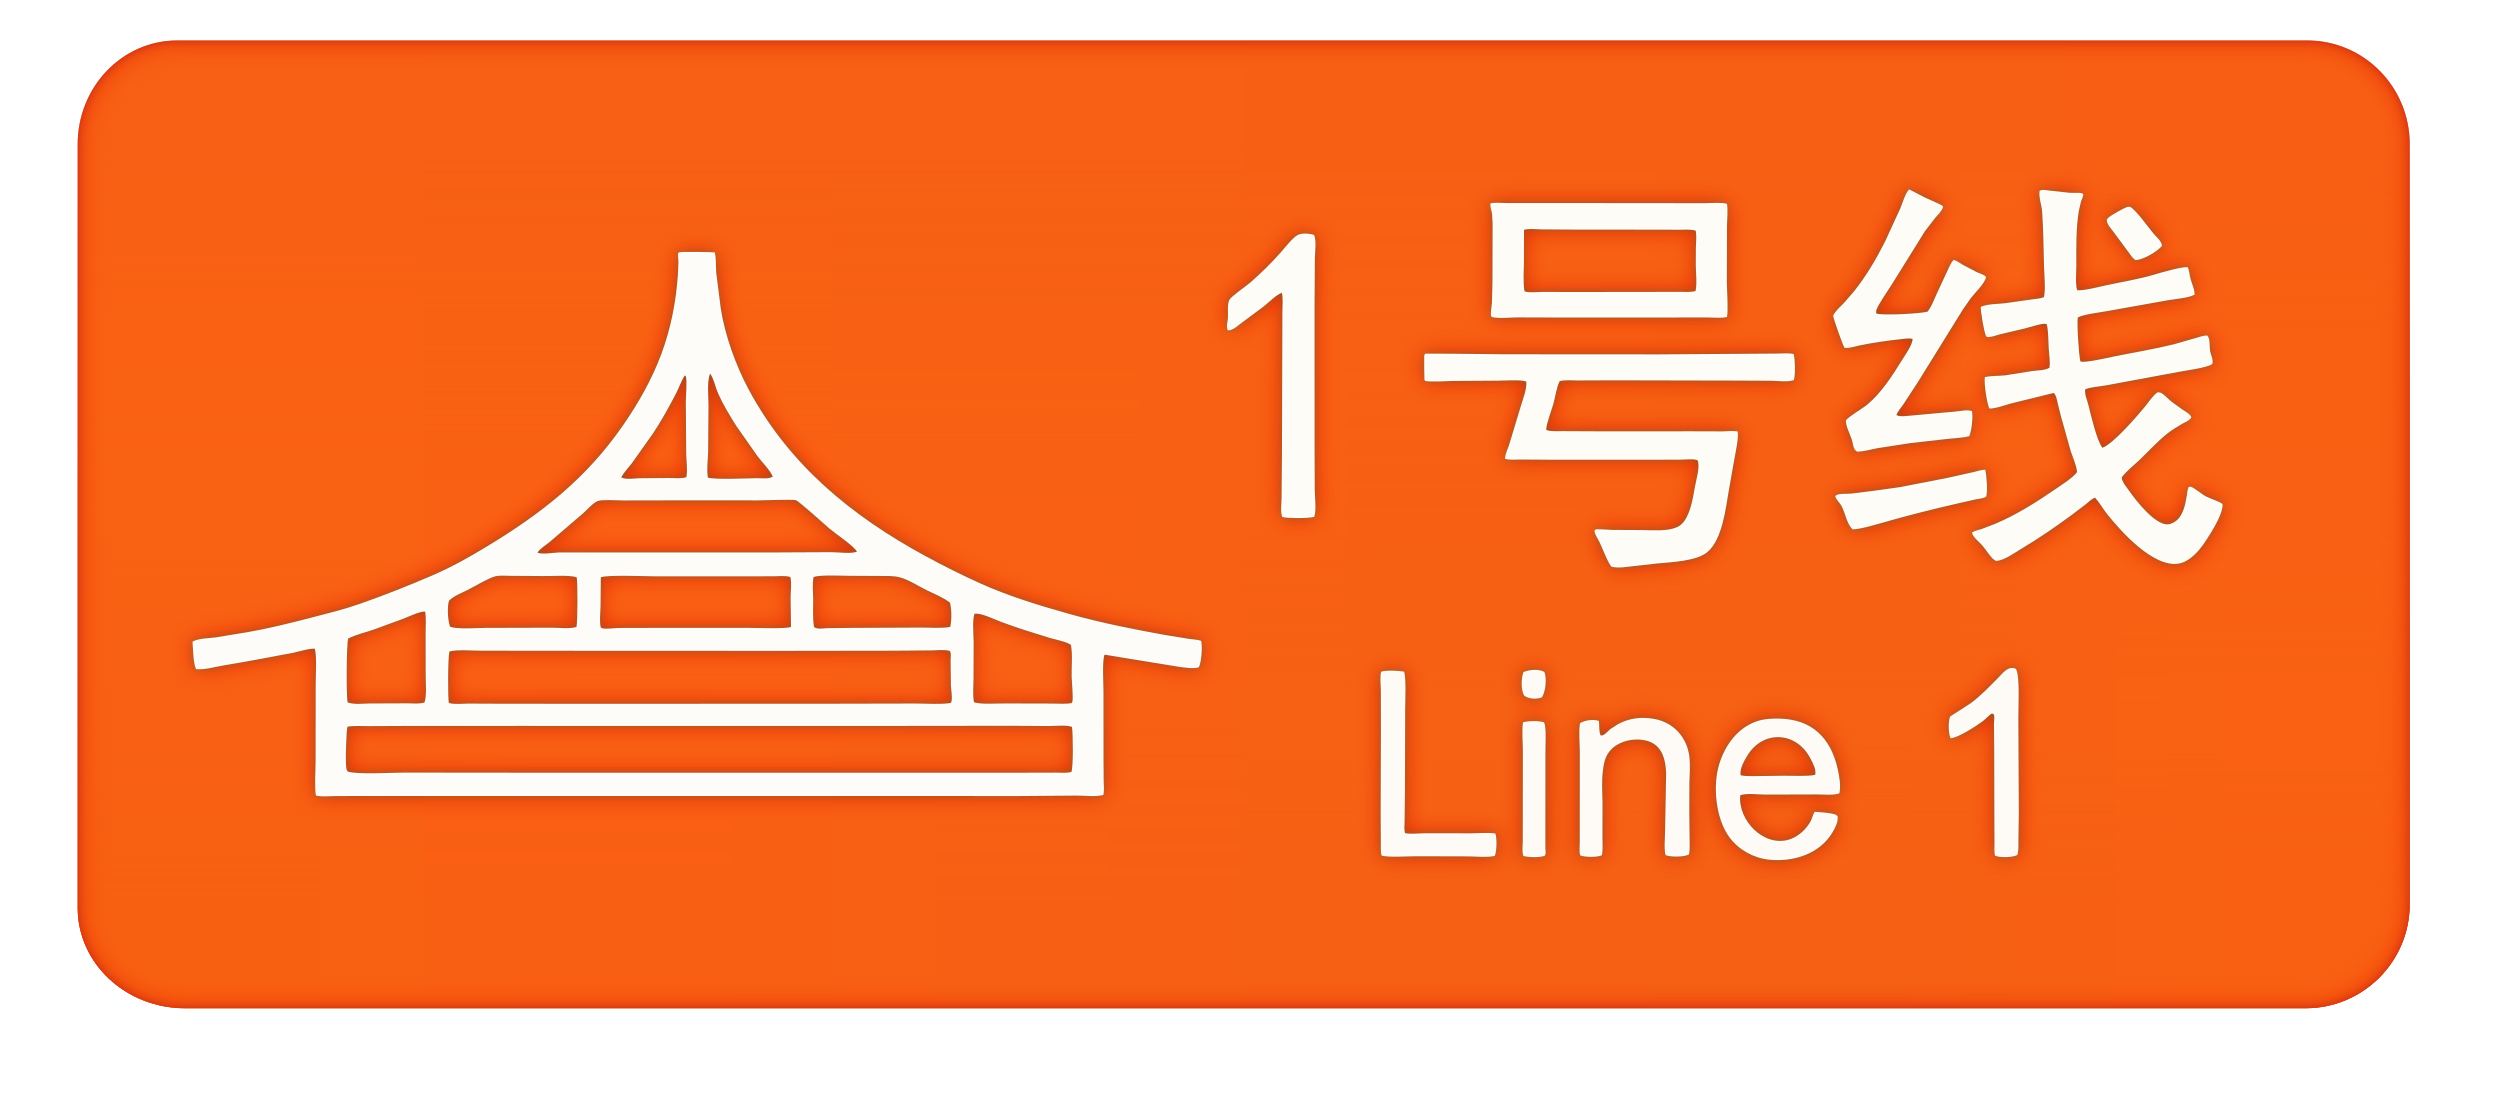
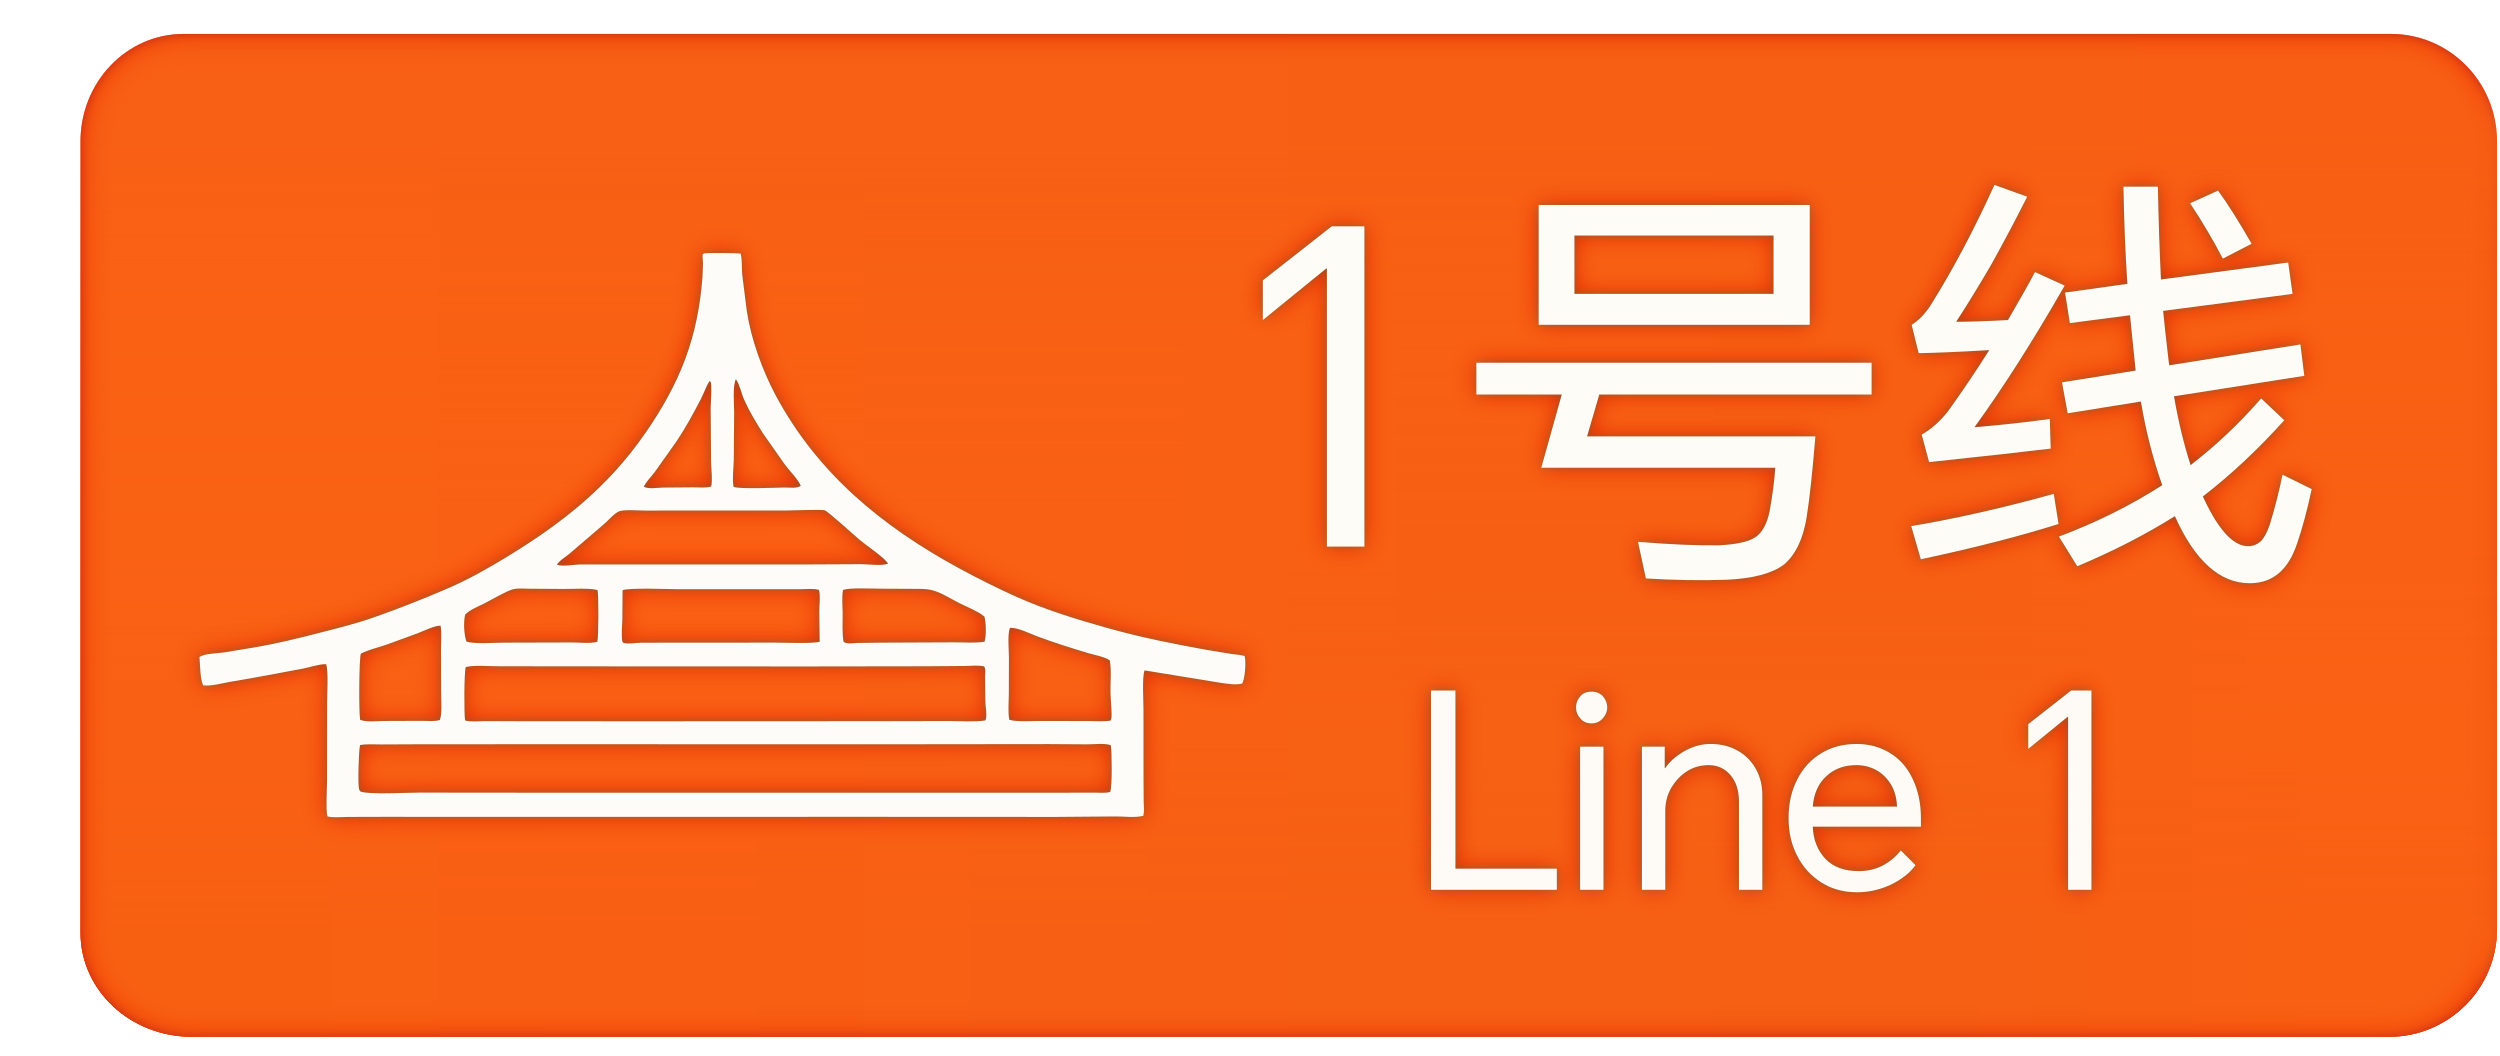
- <svg xmlns="http://www.w3.org/2000/svg" xmlns:xlink="http://www.w3.org/1999/xlink" width="1944" height="856" viewBox="0 0 1944 856" role="img" aria-labelledby="line-title">
+ <svg xmlns="http://www.w3.org/2000/svg" xmlns:xlink="http://www.w3.org/1999/xlink" width="1876" height="792" viewBox="0 6 1876 792" role="img" aria-labelledby="line-title">
  <defs>
-     <path id="panel-shape" d="M137.677 31.469 H1794.182 A79.638 80.665 0 0 1 1873.82 112.134 V703.098 A80.996 80.939 0 0 1 1792.823 784.037 H143.903 A83.509 77.966 0 0 1 60.394 706.071 V112.168 A77.283 80.698 0 0 1 137.677 31.469 Z" />
+     <path id="panel-shape" fill="#000000" d="M137.677 31.469 H1794.182 A79.638 80.665 0 0 1 1873.82 112.134 V703.098 A80.996 80.939 0 0 1 1792.823 784.037 H143.903 A83.509 77.966 0 0 1 60.394 706.071 V112.168 A77.283 80.698 0 0 1 137.677 31.469 Z" />
    <clipPath id="panel-clip">
      <use xlink:href="#panel-shape" />
    </clipPath>
-     <path id="panel-outside" fill-rule="evenodd" d="M-55 -55 H1999 V911 H-55 Z M137.677 31.469 H1794.182 A79.638 80.665 0 0 1 1873.82 112.134 V703.098 A80.996 80.939 0 0 1 1792.823 784.037 H143.903 A83.509 77.966 0 0 1 60.394 706.071 V112.168 A77.283 80.698 0 0 1 137.677 31.469 Z" />
+     <path id="panel-outside" fill="#000000" fill-rule="evenodd" d="M-55 -55 H1999 V911 H-55 Z M137.677 31.469 H1794.182 A79.638 80.665 0 0 1 1873.82 112.134 V703.098 A80.996 80.939 0 0 1 1792.823 784.037 H143.903 A83.509 77.966 0 0 1 60.394 706.071 V112.168 A77.283 80.698 0 0 1 137.677 31.469 Z" />
    <linearGradient id="color-row-0" gradientUnits="userSpaceOnUse" x1="169.199" x2="1765.014" y1="0" y2="0">
      <stop offset="0" stop-color="#F86015" />
      <stop offset="0.2" stop-color="#F76015" />
      <stop offset="0.4" stop-color="#F76015" />
      <stop offset="0.6" stop-color="#F76014" />
      <stop offset="0.8" stop-color="#F76014" />
      <stop offset="1" stop-color="#F85F14" />
    </linearGradient>
    <linearGradient id="color-row-1" gradientUnits="userSpaceOnUse" x1="169.199" x2="1765.014" y1="0" y2="0">
      <stop offset="0" stop-color="#FA6113" />
      <stop offset="0.2" stop-color="#F96112" />
      <stop offset="0.4" stop-color="#F86113" />
      <stop offset="0.6" stop-color="#F86013" />
      <stop offset="0.8" stop-color="#F76012" />
      <stop offset="1" stop-color="#F96012" />
    </linearGradient>
    <linearGradient id="mix-1" gradientUnits="userSpaceOnUse" x1="0" x2="0" y1="106.726" y2="257.24">
      <stop offset="0" stop-color="#FFFFFF" stop-opacity="0" />
      <stop offset="1" stop-color="#FFFFFF" />
    </linearGradient>
    <mask id="color-mask-1" maskUnits="userSpaceOnUse" x="0" y="0" width="1944" height="856">
      <rect width="1944" height="856" fill="url(#mix-1)" />
    </mask>
    <linearGradient id="color-row-2" gradientUnits="userSpaceOnUse" x1="169.199" x2="1765.014" y1="0" y2="0">
      <stop offset="0" stop-color="#F96113" />
      <stop offset="0.2" stop-color="#FA6013" />
      <stop offset="0.4" stop-color="#F96013" />
      <stop offset="0.6" stop-color="#F76013" />
      <stop offset="0.8" stop-color="#F76013" />
      <stop offset="1" stop-color="#F96013" />
    </linearGradient>
    <linearGradient id="mix-2" gradientUnits="userSpaceOnUse" x1="0" x2="0" y1="257.24" y2="407.753">
      <stop offset="0" stop-color="#FFFFFF" stop-opacity="0" />
      <stop offset="1" stop-color="#FFFFFF" />
    </linearGradient>
    <mask id="color-mask-2" maskUnits="userSpaceOnUse" x="0" y="0" width="1944" height="856">
      <rect width="1944" height="856" fill="url(#mix-2)" />
    </mask>
    <linearGradient id="color-row-3" gradientUnits="userSpaceOnUse" x1="169.199" x2="1765.014" y1="0" y2="0">
      <stop offset="0" stop-color="#F96014" />
      <stop offset="0.2" stop-color="#FA5F14" />
      <stop offset="0.4" stop-color="#F96014" />
      <stop offset="0.6" stop-color="#F66114" />
      <stop offset="0.8" stop-color="#F66113" />
      <stop offset="1" stop-color="#FA6113" />
    </linearGradient>
    <linearGradient id="mix-3" gradientUnits="userSpaceOnUse" x1="0" x2="0" y1="407.753" y2="558.267">
      <stop offset="0" stop-color="#FFFFFF" stop-opacity="0" />
      <stop offset="1" stop-color="#FFFFFF" />
    </linearGradient>
    <mask id="color-mask-3" maskUnits="userSpaceOnUse" x="0" y="0" width="1944" height="856">
      <rect width="1944" height="856" fill="url(#mix-3)" />
    </mask>
    <linearGradient id="color-row-4" gradientUnits="userSpaceOnUse" x1="169.199" x2="1765.014" y1="0" y2="0">
      <stop offset="0" stop-color="#F86011" />
      <stop offset="0.2" stop-color="#F95F13" />
      <stop offset="0.4" stop-color="#F76014" />
      <stop offset="0.6" stop-color="#F66014" />
      <stop offset="0.8" stop-color="#F56014" />
      <stop offset="1" stop-color="#F96012" />
    </linearGradient>
    <linearGradient id="mix-4" gradientUnits="userSpaceOnUse" x1="0" x2="0" y1="558.267" y2="708.78">
      <stop offset="0" stop-color="#FFFFFF" stop-opacity="0" />
      <stop offset="1" stop-color="#FFFFFF" />
    </linearGradient>
    <mask id="color-mask-4" maskUnits="userSpaceOnUse" x="0" y="0" width="1944" height="856">
      <rect width="1944" height="856" fill="url(#mix-4)" />
    </mask>
    <filter id="rim-0" filterUnits="userSpaceOnUse" x="-55" y="-55" width="2054" height="966" color-interpolation-filters="sRGB">
      <feGaussianBlur in="SourceAlpha" stdDeviation="10.5" result="blurred" />
      <feOffset in="blurred" dx="0" dy="0" result="shifted" />
      <feFlood flood-color="#EA2E00" flood-opacity="1" />
      <feComposite in2="shifted" operator="in" />
    </filter>
    <filter id="rim-1" filterUnits="userSpaceOnUse" x="-55" y="-55" width="2054" height="966" color-interpolation-filters="sRGB">
      <feGaussianBlur in="SourceAlpha" stdDeviation="3.35" result="blurred" />
      <feOffset in="blurred" dx="0" dy="0" result="shifted" />
      <feFlood flood-color="#540952" flood-opacity="0.328" />
      <feComposite in2="shifted" operator="in" />
    </filter>
    <filter id="ink-shadow-0" filterUnits="userSpaceOnUse" x="-55" y="-55" width="2054" height="966" color-interpolation-filters="sRGB">
      <feGaussianBlur in="SourceAlpha" stdDeviation="8.6" result="blurred" />
      <feOffset in="blurred" dx="0" dy="0" result="shifted" />
      <feFlood flood-color="#E22600" flood-opacity="1" />
      <feComposite in2="shifted" operator="in" />
    </filter>
    <filter id="ink-shadow-1" filterUnits="userSpaceOnUse" x="-55" y="-55" width="2054" height="966" color-interpolation-filters="sRGB">
      <feGaussianBlur in="SourceAlpha" stdDeviation="2.3" result="blurred" />
      <feOffset in="blurred" dx="0" dy="0" result="shifted" />
      <feFlood flood-color="#179869" flood-opacity="0.424" />
      <feComposite in2="shifted" operator="in" />
    </filter>
  </defs>
  <g id="color-panel" clip-path="url(#panel-clip)">
    <rect width="1944" height="856" fill="url(#color-row-0)" />
    <rect width="1944" height="856" fill="url(#color-row-1)" mask="url(#color-mask-1)" />
    <rect width="1944" height="856" fill="url(#color-row-2)" mask="url(#color-mask-2)" />
    <rect width="1944" height="856" fill="url(#color-row-3)" mask="url(#color-mask-3)" />
    <rect width="1944" height="856" fill="url(#color-row-4)" mask="url(#color-mask-4)" />
    <use xlink:href="#panel-outside" filter="url(#rim-0)" />
    <use xlink:href="#panel-outside" filter="url(#rim-1)" />
  </g>
  <g id="print-shadow" clip-path="url(#panel-clip)">
    <use xlink:href="#artwork" filter="url(#ink-shadow-0)" />
    <use xlink:href="#artwork" filter="url(#ink-shadow-1)" />
  </g>
  <g id="artwork">
    <path id="symbol" fill="#FEFCF9" fill-rule="evenodd" d="       M245.727 618.667 C244.456 614.474 245.385 597.6 245.421 591.967 L245.482 533.723 C245.422 526.279 246.549 510.768 244.821 504.407 C239.368 504.211 232.924 506.667 227.384 507.711 C209.347 511.11 191.375 514.539 173.262 517.539 C166.685 518.628 159.039 520.993 152.423 520.292 C150.159 515.461 150.176 504.546 149.696 499.002 C154.035 496.301 162.5 496.353 167.733 495.638 L191.718 491.705 C208.319 488.871 224.688 484.79 240.974 480.574 C253.94 477.218 267.033 474.038 279.69 469.604 C298.8 462.91 317.564 455.511 336.153 447.489 C351.129 441.026 365.632 432.868 379.55 424.395 C421.882 398.624 456.044 371.887 484.534 330.662 C496.529 313.307 506.987 294.975 514.344 275.111 C521.679 255.309 525.602 235.044 527.122 214.027 L527.563 203.801 C527.484 201.452 527.109 199.123 527.274 196.858 C527.655 196.689 527.929 196.311 528.326 196.183 C530.02 195.635 553.256 195.88 555.774 196.291 C557.047 201.286 556.5 206.963 556.96 212.164 L560.401 239.46 C563.573 260.424 572.078 284.069 582.09 302.75 C613.481 361.325 661.92 401.052 719.49 432.355 C733.724 440.095 748.171 447.34 762.957 453.963 C785.234 463.941 809.048 471.125 832.51 477.689 C856.531 484.41 881.077 489.262 905.601 493.717 L924.545 496.792 C927.672 497.27 930.994 497.325 933.961 498.274 C935.134 502.629 934.302 514.931 932.16 518.918 C926.897 520.256 920.976 519.037 915.656 518.331 L858.917 509.057 C856.946 513.369 858.052 531.651 858.052 537.592 L858.098 590.718 L858.215 607.359 C858.285 610.916 858.771 614.725 857.984 618.148 C851.609 619.822 843.682 618.591 837.008 618.652 L792.213 619.011 L652.054 618.945 L375.574 618.986 L288.535 618.946 L261.015 619.021 C256.03 619.051 250.574 619.707 245.727 618.667 Z       M600.925 370.576 C598.61 365.29 592.784 359.599 589.148 354.842 L572.66 331.358 C567.436 323.11 562.328 314.726 558.356 305.783 C556.176 300.876 555.233 294.849 552.231 290.525 C549.643 295.649 550.863 308.993 550.918 315.184 L550.632 350.989 C550.489 357.528 549.324 364.992 550.462 371.365 C554.955 373.136 581.851 371.939 588.639 371.837 C592.426 371.78 597.97 372.721 600.925 370.576 Z       M533.715 371.091 C534.835 365.362 533.685 358.567 533.607 352.654 L533.298 312.396 C533.326 309.158 534.378 294.597 533.308 292.622 C533.132 292.297 532.675 292.211 532.453 291.916 C529.677 296.237 527.979 301.579 525.541 306.203 C520.005 316.701 514.294 327.298 507.666 337.151 L491.434 360.052 C488.687 363.686 485.073 367.209 483.068 371.262 C486.76 373.186 493.077 371.975 497.413 371.888 L520.421 371.693 C524.745 371.678 529.61 372.344 533.715 371.091 Z       M666.369 428.999 C664.489 424.885 649.759 415.064 645.206 411.199 C641.274 407.859 621.612 389.952 618.88 388.932 C616.94 388.208 593.66 389.083 589.498 389.085 L517.821 389.08 L484.54 389.146 C480.178 389.134 468.278 388.268 464.758 389.617 C460.929 391.084 456.317 396.718 453.044 399.447 L427.312 421.506 C424.223 424.155 419.897 426.416 417.884 429.806 C422.014 431.297 430.127 429.773 434.902 429.572 L469.459 429.592 L602.587 429.59 L646.107 429.37 C651.509 429.359 661.816 430.85 666.369 428.999 Z       M448.247 487.601 C449.215 484.246 449.303 452.37 448.401 448.787 C441.565 447.017 429.733 448.074 422.258 447.936 L397.29 447.772 C393.378 447.769 388.988 447.237 385.154 448.139 C380.067 449.335 368.698 456.18 363.369 458.85 C358.669 461.206 352.81 463.399 349.095 467.132 C347.67 472.373 348.139 482.283 349.969 487.318 C354.993 489.515 371.546 488.251 377.934 488.248 L428.516 488.108 C434.757 488.068 442.296 489.156 448.247 487.601 Z       M738.855 487.525 C740.133 483.12 740.069 473.145 738.689 468.629 C733.368 464.454 726.861 461.942 720.786 459.014 C713.758 455.627 707.148 450.89 699.515 448.889 C694.815 447.657 689.702 447.908 684.878 447.866 L661.206 447.749 C654.899 447.754 637.514 446.794 632.612 448.729 C631.57 454.168 632.246 460.339 632.32 465.927 C632.413 473.021 631.781 480.653 632.993 487.613 C633.799 488.038 634.337 488.428 635.278 488.627 C637.622 489.123 640.564 488.547 642.95 488.479 L662.139 488.249 L715.885 488.011 C723.368 487.944 731.519 488.772 738.855 487.525 Z       M615.101 487.525 L614.8 464.549 C614.816 459.373 615.785 453.672 614.6 448.652 C610.537 447.494 605.598 448.09 601.299 448.113 L581.462 448.155 L508.52 448.132 C500.944 448.092 472.26 446.908 467.18 448.905 L466.993 470.64 C466.947 476.173 466.02 482.477 467.101 487.842 C469.427 488.832 465.691 487.752 468.17 488.496 C471.298 489.436 477.523 488.378 480.954 488.314 L504.627 488.253 L581.412 488.225 C587.872 488.198 610.695 489.175 615.101 487.525 Z       M330.09 546.275 C331.975 541.209 330.968 529.986 331.016 524.094 L330.964 492.769 C330.938 487.1 331.476 481.16 330.66 475.583 C327.162 474.977 317.3 479.704 313.358 481.211 L290.579 489.55 C284.067 491.861 276.852 493.359 270.744 496.514 C269.398 501.016 269.19 541.091 270.267 546.189 C275.546 548.105 282.396 547.037 288.009 547.027 L316.778 546.917 C321.059 546.891 326.029 547.574 330.09 546.275 Z       M833.322 546.75 C833.455 546.357 833.788 546.043 833.884 545.639 C834.649 542.438 833.44 530.545 833.331 526.446 C833.115 518.33 834.233 509.496 832.769 501.527 C829.64 498.972 820.296 497.253 815.954 495.924 C803.127 491.998 790.287 488.015 777.733 483.266 C772.409 481.252 763.226 476.61 757.815 477.187 C755.923 482.344 757.05 493.526 757.094 499.428 L757.015 526.956 C756.956 533.257 756.282 539.897 757.334 546.102 C763.102 547.936 775.534 546.911 782.145 547.012 L817.356 547.099 C822.608 547.049 828.15 547.615 833.322 546.75 Z       M739.31 546.636 C739.433 546.248 739.76 545.938 739.852 545.542 C740.736 541.719 739.532 536.668 739.443 532.749 L739.203 513.547 C739.187 511.748 739.574 509.544 739.237 507.789 C739.087 507.004 738.794 506.766 738.508 506.105 C734.065 504.973 729.086 505.686 724.508 505.745 L694.423 505.978 L606.088 506.104 L430.051 506.029 L374.356 505.956 C367.48 506.008 355.696 504.908 349.48 506.56 C348.212 510.973 348.181 541.318 348.984 546.637 C353.673 547.938 359.317 547.127 364.22 547.114 L391.748 547.233 L480.09 547.278 L651.659 547.2 L711.835 547.073 C720.434 547.043 730.984 547.937 739.31 546.636 Z       M833.15 600.252 C834.696 595.698 834.389 570.738 833.58 565.239 C829.341 563.53 820.834 564.557 815.904 564.549 L787.109 564.367 L671.292 564.499 L403.175 564.458 L315.514 564.498 L286.08 564.629 C280.863 564.677 275.234 564.142 270.181 565.094 C269.173 568.92 268.375 594.658 269.454 598.238 C269.667 598.945 270.019 599.279 270.35 599.89 C276.576 602.481 305.605 600.747 314.32 600.77 L420.541 600.874 L706.578 600.886 L791.043 600.871 L821.117 600.796 C825.002 600.755 829.491 601.344 833.15 600.252 Z     " />
-     <path id="chinese-outlines" fill="#FEFCF7" fill-rule="evenodd" d="       M1444.016 351.184 C1443.245 350.575 1442.758 350.322 1442.227 349.451 C1440.909 347.293 1440.685 343.906 1439.875 341.497 C1438.305 336.828 1435.485 331.895 1435.314 326.972 C1437.578 323.806 1448.193 317.819 1452.134 314.513 C1463.249 305.189 1471.543 292.041 1479.13 279.831 C1481.903 275.367 1486.878 268.614 1487.302 263.541 C1484.019 262.728 1480.554 263.496 1477.186 263.839 C1466.988 264.876 1456.913 266.462 1446.85 268.417 C1442.852 269.193 1438.341 270.913 1434.352 270.486 C1432.865 268.223 1425.683 248.062 1425.477 245.395 C1427.46 241.468 1431.15 238.469 1434.153 235.283 L1441.677 226.578 C1451.308 214.51 1459.001 201.365 1465.944 187.621 L1477.654 162.091 C1479.273 158.295 1481.798 149.629 1484.6 147.298 L1497.058 153.714 C1498.965 154.662 1509.592 159.197 1510.329 159.918 C1510.621 160.202 1510.686 160.66 1510.945 160.974 C1509.713 164.481 1507.049 166.849 1504.636 169.636 L1496.831 179.76 L1471.17 221.001 C1468.558 225.204 1460.036 237.33 1459.018 241.282 C1458.763 242.271 1458.895 242.82 1458.941 243.762 C1463.293 245.53 1493.566 243.904 1498.883 242.333 C1501.968 238.406 1503.844 233.362 1505.868 228.785 L1513.93 211.399 C1515.477 208.261 1516.765 204.478 1519.215 202.117 C1521.728 202.775 1523.615 204.349 1525.866 205.703 L1536.589 211.349 C1538.568 212.345 1541.872 213.304 1543.536 214.538 C1545.385 215.909 1542.706 213.967 1544.329 215.496 C1543.38 220.46 1535.74 227.558 1532.469 231.856 L1526.259 240.776 L1491.271 297.229 L1479.716 314.873 C1477.935 317.488 1475.585 319.883 1474.626 322.814 C1478.174 324.465 1483.686 323.204 1487.743 323.003 L1520.238 320.053 C1524.294 319.767 1529.734 318.301 1533.416 319.714 C1534.321 324.045 1533.141 335.135 1531.294 339.166 C1526.245 340.489 1520.712 340.622 1515.483 341.168 L1485.607 344.534 L1460.33 348.435 C1455.002 349.346 1449.354 351.171 1444.016 351.184 Z       M1629.059 386.929 C1626.412 387.918 1624.283 390.131 1621.988 392.022 L1611.312 400.155 C1598.597 409.518 1585.67 418.455 1572.083 426.528 C1566.401 429.904 1558.761 435.717 1552.193 436.212 C1551.332 435.657 1550.336 435.184 1549.591 434.433 C1546.662 431.483 1544.375 427.611 1541.69 424.414 C1539.361 421.64 1535.759 419.027 1534.028 415.846 C1533.638 415.13 1533.707 414.791 1533.499 414.104 C1535.606 412.59 1537.975 412.319 1540.516 411.529 L1551.245 407.419 C1567.832 400.433 1583.441 390.595 1598.23 380.412 C1602.65 377.369 1612.465 371.143 1615.17 367.049 C1614.488 361.352 1611.941 356.053 1610.159 350.621 L1602.412 322.952 L1600.106 313.666 C1599.346 310.66 1599.158 307.836 1597.035 305.529 L1564.829 313.464 C1559.877 314.677 1551.599 317.904 1546.924 317.652 C1544.894 313.176 1542.698 298.052 1543.419 293.273 C1548.335 292.106 1554.122 292.397 1559.262 291.875 L1580.1 288.552 C1584.363 287.875 1590.141 288.22 1593.705 285.894 C1594.356 281.157 1593.411 276.069 1593.105 271.265 C1592.707 265.023 1592.911 258.253 1591.63 252.177 C1590.928 252 1590.695 251.742 1589.863 251.732 C1586.554 251.691 1577.991 254.547 1574.311 255.441 L1555.018 260.005 C1551.727 260.887 1548.509 262.262 1545.133 262.062 C1544.898 261.72 1544.471 261.524 1544.274 261.158 C1542.92 258.642 1539.982 241.647 1540.279 238.597 C1545.848 236.217 1552.963 236.49 1559.07 235.8 L1579.966 232.838 C1583.097 232.379 1586.414 232.267 1589.326 231.1 C1590.823 225.649 1589.606 213.126 1589.429 206.904 C1589.028 192.829 1588.987 178.753 1587.979 164.701 C1587.6 159.42 1585.222 153.468 1585.977 148.356 C1586.637 148.126 1586.996 147.846 1587.74 147.743 C1589.329 147.523 1591.251 147.966 1592.845 148.106 L1609.379 149.92 C1611.803 150.101 1616.946 149.684 1618.966 150.314 C1619.349 150.433 1619.606 150.81 1619.975 150.966 C1619.785 153.19 1618.836 154.836 1618.102 156.959 L1616.404 164.431 C1614.226 178.424 1614.534 192.454 1614.539 206.566 C1614.54 211.988 1613.685 220.718 1615.16 225.631 C1619.854 226.254 1631.307 223.29 1636.456 222.142 C1649.309 219.279 1662.513 217.333 1675.142 213.546 C1680.275 212.007 1696.792 207.163 1701.184 207.826 C1702.398 210.365 1702.519 213.514 1703.233 216.384 C1704.245 220.459 1706.72 225.161 1706.413 229.179 C1701.207 231.867 1691.282 232.445 1685.223 233.557 L1638.65 241.879 C1633.373 242.853 1619.56 244.511 1615.721 246.856 C1614.815 250.407 1616.499 277.54 1617.783 281.15 C1622.152 282.184 1638.72 278.265 1644.116 277.163 C1659.591 274.002 1675.115 271.523 1690.462 267.71 L1707.05 262.953 C1710.089 262.057 1713.17 260.946 1716.304 260.84 C1716.695 261.433 1717.017 261.659 1717.321 262.385 C1718.663 265.587 1717.916 269.768 1718.593 273.162 C1719.081 275.613 1720.386 278.077 1720.525 280.581 C1720.579 281.544 1720.408 282.165 1720.238 283.077 C1715.754 286.115 1699.811 288.031 1693.635 289.261 L1638.325 299.535 C1632.743 300.604 1626.725 300.712 1621.403 302.731 C1620.896 306.642 1622.957 311.148 1623.949 315.057 C1625.757 322.178 1630.613 343.457 1634.884 348.175 C1643.119 345.305 1661.532 323.971 1667.704 316.503 C1670.769 312.795 1673.905 307.792 1677.755 305.053 C1678.667 305.116 1679.39 305.058 1680.251 305.433 C1682.486 306.405 1686.409 310.664 1688.604 312.367 L1696.874 318.363 C1698.713 319.665 1701.043 320.788 1702.616 322.415 C1703.362 323.186 1703.507 323.579 1703.979 324.434 C1702.544 327.096 1699.572 327.959 1696.97 329.511 C1693.102 331.819 1689.272 334.005 1685.716 336.791 C1677.678 343.088 1670.821 350.858 1663.429 357.873 C1658.866 362.203 1653.511 366.219 1649.797 371.289 C1650.205 375.204 1653.776 378.987 1656.022 382.211 C1661.188 389.629 1675.895 408.383 1685.781 407.747 C1687.598 407.63 1689.561 406.693 1691.096 405.743 C1697.546 401.753 1699.291 392.449 1700.446 385.504 C1700.836 383.16 1700.937 380.828 1701.853 378.745 C1702.633 378.665 1702.787 378.358 1703.662 378.56 C1705.948 379.089 1711.852 384.068 1714.391 385.497 C1718.817 387.987 1724.069 389.134 1728.241 391.895 C1728.831 398.299 1721.78 410.179 1718.299 415.717 C1714.946 421.052 1711.413 426.635 1706.809 430.998 C1703.321 434.303 1699.062 437.382 1694.244 438.229 C1674.629 441.675 1649.018 413.08 1638.117 399.224 C1634.992 395.252 1632.493 390.577 1629.059 386.929 Z       M1160.083 246.509 C1159.468 244.985 1159.844 247.068 1159.419 245.44 C1158.977 243.745 1160.052 237.457 1160.156 235.248 L1160.547 219.264 L1160.655 173.849 L1160.219 166.191 C1159.778 163.388 1158.673 160.913 1158.929 158.183 C1162.644 157.305 1167.089 157.896 1170.984 157.887 L1200.409 157.885 L1286.769 157.969 L1325.151 158.004 C1330.166 158.047 1338.459 157.151 1342.897 158.51 C1343.767 164.163 1342.922 170.523 1342.888 176.33 L1342.786 219.829 C1342.827 224.941 1344.067 243.143 1342.826 246.494 C1337.958 247.565 1332.549 246.879 1327.548 246.848 L1303.88 246.889 L1223.281 246.934 L1179.782 246.819 C1173.723 246.832 1165.78 247.893 1160.083 246.509 Z       M1660.344 202.175 C1657.943 200.398 1656.5 197.785 1654.665 195.408 L1643.253 180.026 C1641.204 177.19 1638.153 174.347 1638.29 170.777 C1638.827 170.076 1639.226 169.418 1639.925 168.836 C1641.622 167.424 1651.822 161.625 1653.846 161.034 C1654.782 160.76 1655.418 160.831 1656.35 160.816 C1661.217 163.526 1670.549 176.878 1674.754 181.861 C1677.205 184.766 1680.541 187.208 1681.221 191.046 C1677.963 195.424 1665.861 202.478 1660.344 202.175 Z       M1318.398 226.377 C1319.769 221.559 1318.668 211.558 1318.643 206.048 L1318.712 192.611 C1318.811 188.282 1319.438 183.432 1318.531 179.307 C1314.466 178.164 1310.048 178.629 1305.837 178.634 L1288.558 178.574 L1224.563 178.531 L1198.326 178.352 C1194.072 178.311 1189.036 177.507 1185.054 178.737 L1185.002 203.026 C1185 209.649 1184.168 220.554 1185.501 226.602 C1189.808 227.796 1194.943 227.028 1199.453 227.013 L1228.251 227.058 L1289.046 226.979 L1306.325 226.94 C1310.304 226.938 1314.546 227.328 1318.398 226.377 Z       M997.156 402.042 C995.526 398.458 996.527 391.731 996.552 387.561 L996.837 354.916 L997.117 270.417 L997.193 242.891 C997.224 237.875 997.784 232.48 996.818 227.659 C992.516 229.144 986.531 235.132 982.684 238.244 L966.271 250.458 C962.78 252.871 959.247 256.819 954.935 256.922 C954.649 256.272 954.328 256.002 954.191 255.234 C953.78 252.916 954.657 249.93 954.841 247.588 C955.155 243.6 954.107 236.416 956.07 233.024 C957.711 230.189 968.981 222.565 972.3 219.657 C980.633 212.356 988.601 204.607 995.915 196.285 C998.93 192.854 1005.462 184.471 1009.288 182.626 C1012.561 181.047 1018.601 181.584 1021.832 182.707 C1023.755 187.198 1022.545 195.95 1022.43 201.065 L1022.189 238.192 L1022.222 352.777 L1022.333 380.943 C1022.423 386.623 1023.731 396.921 1021.932 401.887 C1017.066 403.18 1002.124 403.13 997.156 402.042 Z       M1252.979 440.607 C1249.311 435.595 1246.671 427.541 1243.881 421.712 C1242.743 419.333 1240.97 416.778 1240.158 414.306 C1239.926 413.602 1240.024 413.125 1239.946 412.439 C1240.306 412.269 1240.51 411.832 1240.887 411.706 C1242.289 411.237 1251.411 412.05 1253.678 412.059 L1276.721 412.184 C1284.906 412.24 1295.722 413.289 1303.387 410.205 C1307.107 408.707 1309.558 405.93 1311.417 402.421 C1315.354 394.99 1316.637 386.001 1318.13 377.829 C1319.193 372.012 1321.767 364.048 1320.333 358.323 C1318.152 357.301 1321.585 358.469 1319.278 357.631 C1316.747 356.712 1309.478 357.405 1306.496 357.438 L1284.094 357.482 L1208.568 357.497 L1182.967 357.311 C1178.882 357.281 1174.135 357.932 1170.343 356.714 C1170.387 353.016 1172.403 349.368 1173.53 345.802 L1182.405 316.467 C1184.134 310.24 1187.374 303.15 1186.852 296.65 C1182.454 295.042 1170.018 296.003 1164.63 296.008 L1129.427 296.238 C1122.495 296.37 1115.212 297.105 1108.341 296.305 C1108.169 295.929 1107.777 295.669 1107.646 295.276 C1107.567 295.042 1107.342 277.507 1107.467 276.729 C1107.589 275.971 1107.883 275.644 1108.136 274.988 L1129.188 275.06 L1169.51 275.487 L1289.206 275.562 L1358.333 275.105 L1382.654 274.921 C1386.644 274.892 1390.868 274.443 1394.745 275.267 C1395.926 279.909 1396.171 290.893 1394.916 295.534 C1390.162 297.271 1382.436 296.131 1377.191 296.069 L1349.028 295.935 L1254.302 295.728 L1226.78 295.847 C1222.172 295.839 1217.252 295.276 1212.793 296.336 C1210.189 301.642 1209.494 308.402 1207.866 314.148 C1206.433 319.21 1202.26 329.82 1202.334 334.354 C1206.266 335.803 1211.319 335.174 1215.586 335.264 L1243.104 335.398 L1316.709 335.375 L1339.751 335.446 C1343.533 335.422 1347.52 334.797 1351.216 335.496 C1352.22 340.255 1349.121 353.846 1348.204 359.381 L1344.306 381.431 C1341.862 395.583 1339.329 419.055 1327.952 429.022 C1319.445 436.474 1299.556 437.096 1288.568 438.155 L1272.038 440.026 C1266.386 440.538 1258.351 442.182 1252.979 440.607 Z       M1440.401 411.518 C1435.947 406.853 1435.009 399.381 1432.125 393.701 C1430.681 390.857 1427.837 388.758 1427.068 385.832 C1427.651 385.395 1427.73 385.047 1428.525 384.74 C1431.192 383.709 1436.371 384.102 1439.356 383.842 L1458.405 381.468 L1477.414 378.793 L1513.819 371.724 L1535.043 366.996 C1537.894 366.31 1540.868 365.311 1543.705 365.248 C1544.799 369.577 1545.705 382.034 1544.464 386.14 C1541.888 387.677 1538.883 387.797 1535.932 388.377 L1519.094 392.215 C1502.472 396.066 1485.926 400.242 1469.497 404.838 C1463.727 406.452 1445.137 412.191 1440.401 411.518 Z     " />
-     <path id="english-outlines" fill="#FEFBF6" fill-rule="evenodd" d="       M1551.294 665.334 C1550.608 662.322 1550.944 658.988 1550.928 655.834 L1550.835 639.837 L1550.707 582.25 L1550.52 562.417 C1550.523 560.549 1551.067 557.811 1550.567 556.039 C1550.456 555.643 1550.088 555.361 1549.931 554.981 C1549.537 555.055 1549.108 554.797 1548.728 554.928 C1547.526 555.344 1543.362 559.627 1541.925 560.706 C1537.083 564.342 1522.324 573.889 1516.795 574.044 C1514.996 570.316 1514.9 561.169 1516.378 557.213 L1532.444 546.831 C1540.188 541.111 1546.771 534.121 1553.539 527.334 C1557.433 523.429 1561.56 517.384 1567.565 520.097 C1570.829 525.525 1569.417 550.401 1569.447 558.11 L1569.818 632.335 L1569.515 652.808 C1569.445 656.736 1569.817 661.12 1568.684 664.848 C1565.177 666.79 1554.929 667.069 1551.294 665.334 Z       M1185.422 541.097 C1182.537 537.348 1182.785 526.735 1184.739 522.552 C1189.44 520.706 1196.311 520.008 1200.885 522.474 C1202.894 527.422 1201.948 537.923 1198.919 542.304 C1194.586 543.826 1189.314 543.602 1185.422 541.097 Z       M1074.266 665.303 C1073.511 661.828 1073.798 658.076 1073.743 654.497 L1073.606 632.752 L1073.815 568.153 L1073.75 536.812 C1073.717 532.489 1072.902 526.171 1074.026 522.295 C1078.594 520.959 1086.968 521.517 1091.766 522.222 C1093.566 526.853 1092.673 545.915 1092.658 552.108 L1092.471 616.067 L1092.205 638.451 C1092.189 641.568 1091.692 644.987 1092.519 647.86 C1097.576 648.777 1103.274 647.96 1108.45 647.942 L1144.268 647.985 C1150.315 647.966 1156.826 647.249 1162.778 648.137 C1164.164 651.777 1163.833 662.029 1162.342 665.61 C1155.639 666.887 1148.124 665.959 1141.294 665.92 L1102.278 665.807 C1095.404 665.763 1079.977 666.928 1074.266 665.303 Z       M1295.219 665.009 C1293.841 661.33 1294.68 650.561 1294.778 646.017 L1295.602 600.611 C1294.837 587.093 1290.695 576.387 1275.575 575.147 C1265.187 574.296 1253.241 578.614 1248.846 588.698 C1247.295 592.259 1246.789 596.054 1246.336 599.878 C1245.36 608.1 1245.978 616.552 1246.116 624.81 L1246.058 650.4 C1246.018 655.186 1246.501 660.383 1245.684 665.031 C1241.852 666.747 1232.804 666.629 1228.786 665.187 C1227.901 661.903 1228.448 657.966 1228.431 654.455 L1228.445 629.504 L1228.472 584.72 C1228.435 577.817 1227.514 569.022 1228.635 562.384 C1232.281 559.951 1239.246 559.083 1243.309 560.624 C1243.769 564.356 1243.181 568.379 1244.591 571.866 C1245.315 571.804 1245.667 572.02 1246.424 571.709 C1248.52 570.848 1250.558 568.249 1252.36 566.857 L1258.256 563.069 C1267.219 558.252 1276.727 557.244 1286.71 559.114 C1301.531 561.891 1311.845 573.532 1313.644 588.368 C1314.459 595.091 1313.822 602.076 1313.651 608.826 L1313.589 631.215 L1313.82 652.325 C1313.83 656.311 1314.17 660.536 1313.342 664.409 C1309.498 666.547 1299.424 666.462 1295.219 665.009 Z       M1430.29 616.96 C1424.923 618.635 1418.135 617.686 1412.495 617.743 L1372.833 617.859 C1367.629 617.84 1357.62 616.579 1353.216 618.412 C1351.192 637.677 1371.322 658.881 1391.163 652.875 C1398.147 650.761 1404.304 645.074 1407.862 638.782 C1409.237 636.351 1409.618 633.491 1411.072 631.297 C1414.528 631.422 1424.551 632.133 1427.471 633.563 C1428.14 633.89 1428.39 634.321 1428.924 634.762 C1429.46 639.198 1427.143 643.497 1424.937 647.25 C1414.997 664.163 1394.209 670.482 1375.484 668.464 C1363.494 667.171 1351.93 660.762 1344.757 650.994 C1334.086 636.466 1331.623 610.752 1336.988 593.828 C1341.763 578.763 1351.86 565.091 1367.621 560.393 C1372.658 558.892 1378.261 558.702 1383.477 558.794 C1408.875 559.237 1423.627 573.802 1428.992 598.006 C1430.307 603.936 1431.582 611.02 1430.29 616.96 Z       M1184.591 665.693 C1183.392 662.091 1184.084 657.583 1184.108 653.703 L1184.131 633.871 L1184.187 583.971 C1184.192 577.692 1183.251 567.362 1184.359 561.672 C1188.536 560.46 1196.537 560.363 1200.71 561.688 C1202.613 566.337 1201.667 578.879 1201.727 584.528 L1201.669 638.265 L1201.651 658.734 C1201.656 660.446 1202.142 662.844 1201.663 664.481 C1200.995 666.759 1201.915 663.43 1201.033 665.564 C1196.172 666.893 1189.523 666.751 1184.591 665.693 Z       M1411.513 602.508 C1412.403 598.222 1409.849 593.811 1407.91 589.992 C1397.045 568.596 1370.599 567.235 1358.378 588.09 C1355.927 592.272 1352.652 598.019 1353.502 602.841 C1356.736 603.647 1360.291 603.453 1363.65 603.522 L1386.677 603.224 C1393.526 603.119 1405.374 603.894 1411.513 602.508 Z     " />
+     <path id="chinese-outlines" fill="#FEFCF7" fill-rule="evenodd" d="M1023.837 416.191H995.716V207.573H995.062L947.649 246.157V216.401L999.313 175.855H1023.837ZM1200.083 302.072 1190.928 333.463H1362.269Q1358.999 373.356 1355.729 393.956Q1351.806 418.48 1338.726 429.598Q1325.32 439.734 1295.564 441.042Q1266.462 442.023 1235.071 440.061L1229.185 412.594Q1265.154 415.537 1289.678 415.21Q1309.951 414.229 1317.472 408.997Q1324.993 403.765 1327.935 389.705Q1331.205 371.721 1332.186 357.006H1156.594L1171.962 302.072H1107.873V278.202H1404.451V302.072ZM1358.018 249.754H1154.632V159.832H1358.018ZM1330.878 226.538V182.722H1181.445V226.538ZM1434.207 400.823Q1484.563 392.321 1541.132 376.625L1544.728 399.188Q1501.239 412.921 1441.4 425.674ZM1643.479 158.524 1664.406 149.042Q1675.197 163.756 1689.584 188.934L1668.003 200.052Q1657.539 179.779 1643.479 158.524ZM1652.961 378.587Q1653.615 379.568 1653.942 380.549Q1670.619 415.864 1686.968 415.864Q1692.2 415.864 1696.451 412.267Q1700.375 408.343 1703.318 399.515Q1709.203 380.222 1712.8 362.238L1734.708 373.029Q1729.477 397.226 1723.918 413.248Q1714.108 443.658 1688.276 443.658Q1654.596 443.658 1632.034 393.302Q1598.681 414.229 1558.789 430.905L1545.055 408.67Q1587.564 392.648 1622.552 370.086Q1612.088 340.33 1606.529 307.304L1551.595 316.133L1547.344 292.917L1602.605 284.088Q1599.008 249.1 1598.355 242.56L1553.23 248.446L1549.633 225.557L1596.393 219.017Q1594.104 184.684 1593.45 146.099H1619.282Q1619.936 181.741 1621.571 215.747L1717.051 202.995L1720.321 226.538L1623.206 239.291Q1624.187 250.081 1627.456 277.875Q1627.783 279.183 1627.783 280.164L1726.207 264.469L1729.15 288.012L1631.38 303.38Q1635.958 330.52 1643.806 355.044Q1671.927 333.463 1696.778 305.015L1714.108 321.365Q1684.679 354.063 1652.961 378.587ZM1506.798 246.157Q1520.531 222.614 1527.071 210.189L1549.306 220.325Q1514.319 281.472 1481.62 326.596Q1513.011 323.98 1538.189 320.384L1538.843 342.619Q1512.357 345.889 1447.613 352.755L1442.054 332.155Q1452.518 326.269 1461.674 314.825Q1479.004 290.628 1492.737 268.719Q1459.712 270.681 1439.765 271.008L1434.534 249.754Q1442.054 245.176 1448.594 235.367Q1473.445 195.801 1496.661 144.791L1521.185 153.62Q1509.741 176.509 1494.372 204.303Q1480.639 227.846 1467.886 247.465Q1483.255 247.465 1506.798 246.157Z" />
+     <path id="english-outlines" fill="#FEFBF6" fill-rule="evenodd" d="M1073.842 524.202H1092.151V657.859H1168.236V673.727H1073.842ZM1185.731 566.313H1203.227V673.727H1185.731ZM1182.68 537.018Q1182.68 531.933 1185.935 528.474Q1188.783 525.016 1194.275 525.016Q1199.565 525.016 1202.82 528.474Q1206.075 532.339 1206.075 537.018Q1206.075 541.291 1202.616 545.156Q1199.361 548.818 1194.275 548.818Q1188.986 548.818 1185.935 545.156Q1182.68 541.697 1182.68 537.018ZM1232.114 566.313H1249.203V582.385H1249.61Q1254.289 575.264 1263.85 569.772Q1273.412 564.279 1283.584 564.279Q1294.773 564.279 1303.317 568.958Q1312.268 573.84 1317.354 582.588Q1322.44 591.539 1322.44 602.525V673.727H1304.944V607.611Q1304.944 594.998 1298.434 587.47Q1292.128 580.147 1282.16 580.147Q1273.208 580.147 1266.088 584.622Q1258.764 589.301 1254.085 597.235Q1249.61 604.966 1249.61 614.527V673.727H1232.114ZM1437.381 655.214Q1431.481 663.555 1419.275 669.658Q1406.865 675.558 1393.439 675.558Q1378.384 675.558 1366.789 668.234Q1354.989 660.707 1348.683 648.298Q1342.173 635.888 1342.173 620.02Q1342.173 603.338 1348.683 590.929Q1354.989 578.316 1366.789 571.196Q1378.181 564.279 1393.235 564.279Q1407.069 564.279 1418.054 570.992Q1429.243 577.706 1435.143 590.319Q1441.449 603.338 1441.449 619.817V626.327H1360.279Q1360.889 640.974 1369.637 650.332Q1378.384 659.69 1394.863 659.69Q1405.035 659.69 1413.375 655.214Q1421.106 650.942 1426.395 644.229ZM1423.547 611.272Q1423.14 601.711 1419.072 594.794Q1414.799 587.674 1407.883 583.809Q1401.169 580.147 1393.032 580.147Q1379.402 580.147 1370.654 588.284Q1361.499 596.422 1360.279 611.272ZM1569.41 673.727H1551.915V543.935H1551.508L1522.01 567.941V549.428L1554.153 524.202H1569.41Z" />
  </g>
</svg>
